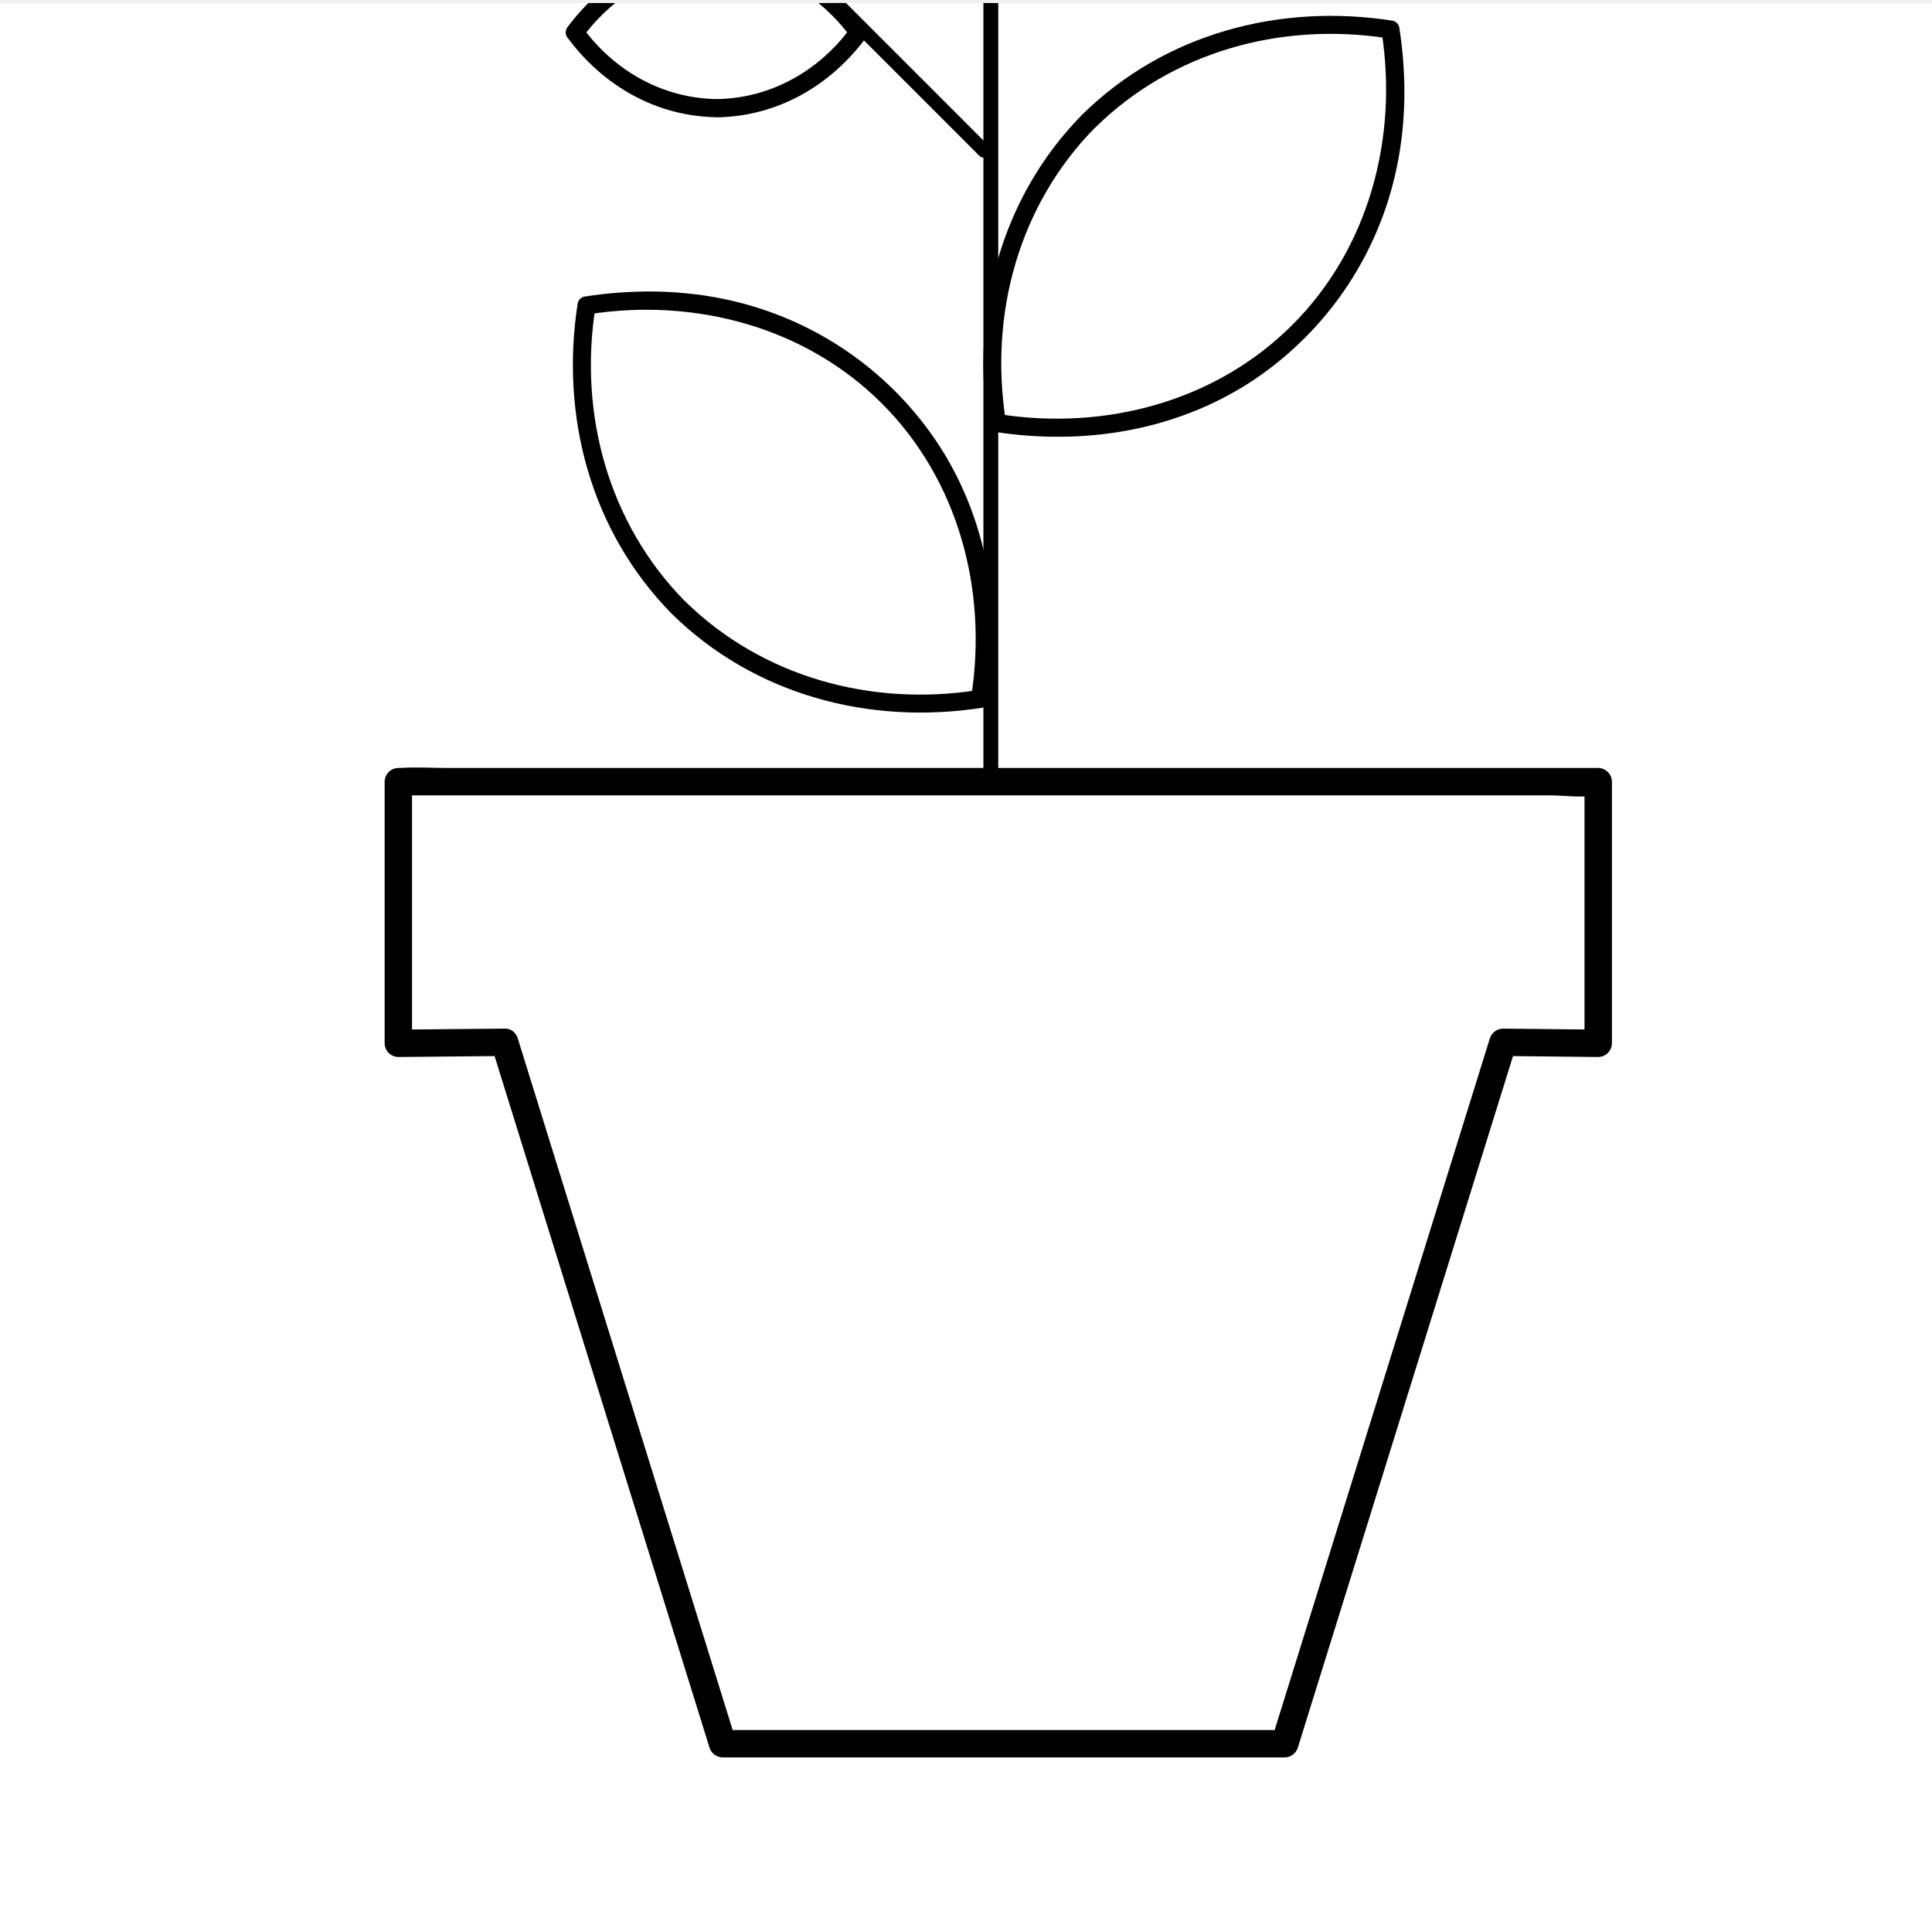
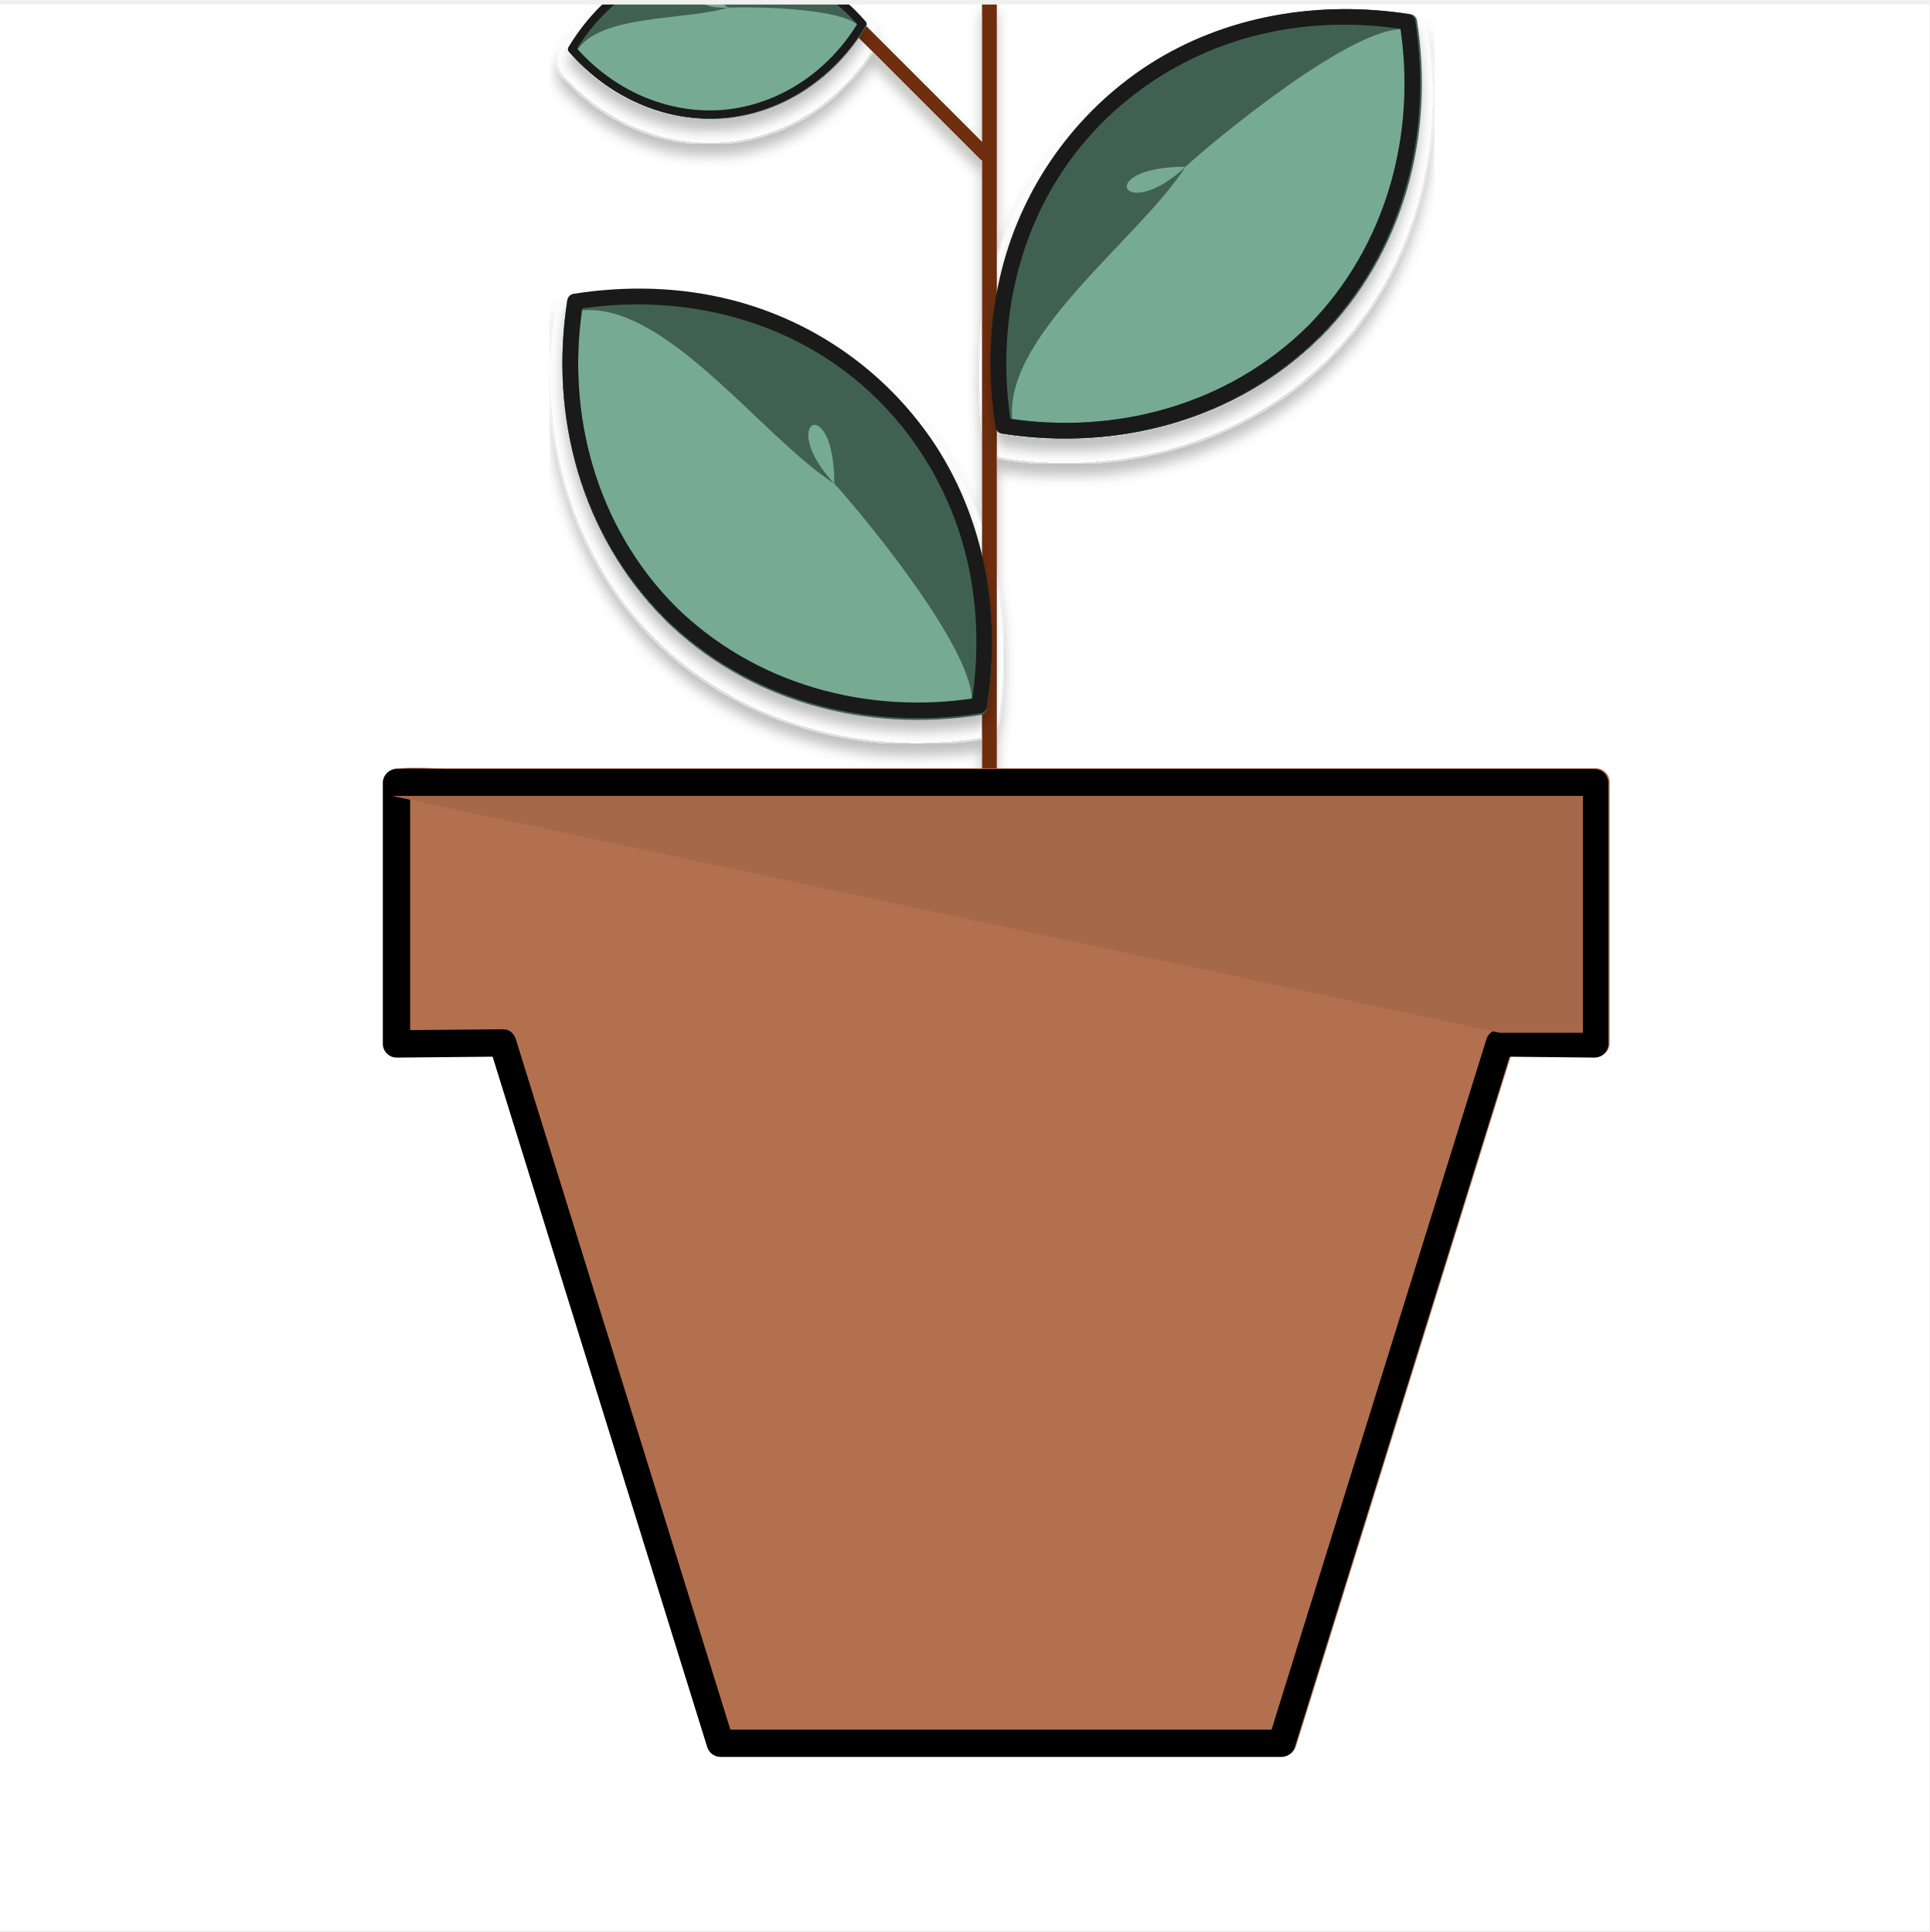
- <svg xmlns="http://www.w3.org/2000/svg" id="Layer_1" data-name="Layer 1" viewBox="0 0 635 635">
+ <svg xmlns="http://www.w3.org/2000/svg" width="635" height="636" viewBox="0 0 635 636" fill="none">
+   <g clip-path="url(#clip0_1_324)">
+     <path d="M635 1.5H0V636.5H635V1.5Z" fill="white" />
+     <mask id="mask0_1_324" style="mask-type:luminance" maskUnits="userSpaceOnUse" x="0" y="1" width="635" height="636">
+       <path d="M635 1.5H0V636.5H635V1.5Z" fill="white" />
+     </mask>
+     <g mask="url(#mask0_1_324)">
+       <g filter="url(#filter0_d_1_324)">
+         <path d="M324.531 51.786L325.16 51.157C325.867 50.45 326.33 49.767 326.193 49.63L284.261 7.698C284.125 7.562 283.441 8.024 282.734 8.731L282.105 9.36C281.398 10.067 280.936 10.751 281.072 10.887L323.004 52.819C323.141 52.956 323.824 52.493 324.531 51.786Z" fill="#6F2E0E" />
+         <path d="M323.22 257.08C323.22 258.428 324.312 259.52 325.66 259.52C327.008 259.52 328.1 258.428 328.1 257.08L328.1 -227.66C328.1 -229.008 327.008 -230.1 325.66 -230.1C324.312 -230.1 323.22 -229.008 323.22 -227.66L323.22 257.08Z" fill="#6E2E0E" />
+         <g filter="url(#filter1_d_1_324)">
+           <path d="M296.98 228.064C271.082 201.916 291.251 224.868 296.98 188.842L279.258 172.718L261.535 156.593C289.63 152.113 220.593 142.607 244.684 158.046C267.375 172.572 263.081 189.574 269.961 215.571C274.289 231.963 304.005 207.86 301.338 224.578L322.861 209.179L316.446 206.855C280.42 212.596 267.044 167.383 240.907 141.485C238.513 139.115 215.927 201.004 218.321 203.375C245.87 230.685 284.952 241.057 322.861 235.014C323.302 234.904 323.705 234.676 324.026 234.354C324.348 234.033 324.575 233.63 324.685 233.189C329.409 203.555 324.412 172.543 307.974 147.139C292.353 123.188 268.29 105.994 240.57 98.975C223.528 94.651 205.811 94.25 188.489 97.01C188.048 97.121 187.645 97.349 187.323 97.67C187 97.992 186.771 98.394 186.659 98.835C180.627 136.744 191.011 175.826 218.315 203.369C220.686 205.769 299.351 230.458 296.98 228.064Z" fill="#77AA93" />
+         </g>
+         <path d="M222.144 200C196.246 173.852 186.118 136.565 191.847 100.545L189.999 102.375C218.094 97.895 250.518 143.769 274.609 159.208C255.365 138.58 274.609 128.702 274.609 159.208C281.927 167.052 322.424 215.404 319.757 232.121L321.582 230.291C285.556 236.038 248.268 225.898 222.132 200C219.738 197.624 216.037 201.325 218.437 203.696C245.985 231.006 285.067 241.378 322.976 235.335C323.417 235.224 323.819 234.995 324.14 234.674C324.461 234.353 324.69 233.951 324.801 233.51C329.525 203.876 324.528 172.864 308.089 147.454C292.468 123.505 268.405 106.312 240.686 99.296C223.643 94.967 205.926 94.572 188.605 97.332C188.163 97.442 187.76 97.669 187.437 97.991C187.115 98.312 186.886 98.715 186.774 99.156C180.76 137.059 191.161 176.147 218.471 203.696C220.796 206.09 224.515 202.406 222.144 200Z" fill="#406152" />
+         <path d="M222.144 199.419C196.246 173.271 186.118 135.984 191.847 99.964L189.999 101.794C218.094 97.314 247.525 102.271 271.616 117.71C294.306 132.236 310.64 155.194 317.52 181.197C321.855 197.589 322.424 214.823 319.757 231.54L321.582 229.71C285.556 235.457 248.268 225.317 222.132 199.419C219.738 197.042 216.037 200.744 218.437 203.115C245.985 230.425 285.067 240.797 322.976 234.754C323.417 234.643 323.819 234.414 324.14 234.093C324.461 233.772 324.69 233.37 324.801 232.929C329.525 203.295 324.528 172.283 308.089 146.873C292.468 122.924 268.405 105.731 240.686 98.715C223.643 94.385 205.926 93.99 188.605 96.751C188.163 96.861 187.76 97.088 187.437 97.41C187.115 97.731 186.886 98.134 186.774 98.575C180.76 136.478 191.161 175.566 218.471 203.115C220.796 205.509 224.515 201.825 222.144 199.419Z" fill="#1A1A1A" />
+         <g filter="url(#filter2_d_1_324)">
+           <path d="M273.833 16.326C255.138 17.871 270.708 17.516 258.518 3.475L246.415 5.112L234.313 6.749C241.768 -5.689 215.437 18.153 229.359 13.805C242.465 9.704 247.697 16.951 260.102 22.783C267.921 26.463 268.246 6.963 273.9 13.482L274.939 0.033L271.93 1.776C262.368 17.724 240.331 8.133 221.655 9.854C219.945 10.011 236.711 39.108 238.421 38.95C258.11 37.141 274.966 25.279 285.026 8.497C285.128 8.289 285.171 8.057 285.151 7.826C285.131 7.595 285.048 7.374 284.912 7.187C274.888 -4.367 261.142 -12.577 245.837 -14.482C231.366 -16.229 216.768 -12.467 204.945 -3.943C197.673 1.295 191.712 8.081 187.115 15.749C187.013 15.958 186.97 16.19 186.99 16.421C187.01 16.652 187.092 16.873 187.227 17.062C200.053 31.837 218.716 40.588 238.417 38.951C240.13 38.811 275.545 16.184 273.833 16.326Z" fill="#77AA93" />
+         </g>
+         <path d="M238.356 36.352C219.66 37.897 201.783 29.635 189.595 15.596L189.704 16.917C197.16 4.48 225.696 6.849 239.617 2.501C225.258 3.256 227.706 -7.494 239.617 2.501C245.078 2.213 277.227 2.243 282.88 8.761L282.763 7.449C273.204 23.399 257.028 34.636 238.352 36.356C236.639 36.513 236.872 39.171 238.584 39.01C258.274 37.202 275.129 25.339 285.19 8.557C285.291 8.349 285.333 8.117 285.313 7.886C285.293 7.656 285.211 7.435 285.075 7.247C275.052 -4.307 261.305 -12.517 245.997 -14.423C231.528 -16.17 216.931 -12.408 205.109 -3.883C197.834 1.353 191.875 8.142 187.278 15.809C187.176 16.018 187.133 16.25 187.153 16.481C187.173 16.712 187.255 16.934 187.391 17.122C200.22 31.889 218.891 40.635 238.595 38.997C240.292 38.874 240.072 36.215 238.356 36.352Z" fill="#406152" />
+         <path d="M238.129 36.162C219.433 37.707 201.556 29.445 189.368 15.406L189.477 16.727C196.933 4.289 208.511 -5.579 222.433 -9.927C235.539 -14.028 249.855 -12.883 262.263 -7.05C270.084 -3.372 277 2.052 282.653 8.571L282.536 7.259C272.977 23.209 256.801 34.446 238.125 36.166C236.413 36.322 236.645 38.98 238.357 38.82C258.047 37.011 274.902 25.149 284.963 8.367C285.064 8.158 285.106 7.927 285.086 7.696C285.066 7.465 284.984 7.244 284.848 7.057C274.825 -4.497 261.078 -12.707 245.771 -14.614C231.301 -16.361 216.704 -12.598 204.882 -4.073C197.608 1.163 191.649 7.951 187.051 15.619C186.949 15.828 186.906 16.06 186.926 16.291C186.946 16.522 187.028 16.743 187.164 16.932C199.993 31.698 218.664 40.444 238.368 38.806C240.065 38.683 239.845 36.024 238.129 36.162Z" fill="#1A1A1A" />
+         <g filter="url(#filter3_d_1_324)">
+           <path d="M459.064 32.519C432.916 58.417 455.868 38.248 419.842 32.519L403.717 50.241L387.593 67.963C383.113 39.869 373.607 108.905 389.046 84.814C403.572 62.124 420.574 66.418 446.571 59.538C462.963 55.209 438.86 25.493 455.578 28.16L440.179 6.638L437.855 13.053C443.596 49.079 398.383 62.455 372.485 88.591C370.114 90.985 432.004 113.571 434.375 111.177C461.685 83.629 472.057 44.547 466.014 6.638C465.904 6.197 465.676 5.794 465.354 5.473C465.033 5.151 464.63 4.923 464.189 4.813C434.555 0.089 403.543 5.086 378.139 21.525C354.188 37.146 336.994 61.209 329.974 88.928C325.651 105.971 325.25 123.688 328.01 141.009C328.121 141.451 328.349 141.854 328.67 142.176C328.992 142.498 329.394 142.728 329.835 142.84C367.744 148.871 406.826 138.488 434.369 111.183C436.769 108.812 461.458 30.148 459.064 32.519Z" fill="#77AA93" />
+         </g>
+         <path d="M431 107.355C404.852 133.253 367.565 143.381 331.545 137.652L333.375 139.499C328.895 111.405 374.769 78.981 390.208 54.89C369.58 74.134 359.702 54.89 390.208 54.89C398.052 47.571 446.404 7.074 463.121 9.742L461.291 7.917C467.038 43.943 456.898 81.23 431 107.366C428.623 109.76 432.325 113.462 434.696 111.062C462.006 83.514 472.378 44.431 466.335 6.522C466.224 6.082 465.995 5.68 465.674 5.358C465.353 5.037 464.951 4.809 464.51 4.698C434.876 -0.026 403.864 4.971 378.454 21.409C354.505 37.031 337.312 61.094 330.295 88.813C325.966 105.856 325.571 123.572 328.331 140.894C328.442 141.336 328.669 141.739 328.991 142.061C329.312 142.384 329.715 142.613 330.156 142.724C368.059 148.738 407.147 138.337 434.696 111.027C437.09 108.703 433.406 104.984 431 107.355Z" fill="#406152" />
+         <path d="M430.419 107.355C404.271 133.253 366.984 143.381 330.964 137.652L332.794 139.499C328.314 111.405 333.27 81.974 348.709 57.883C363.236 35.192 386.194 18.858 412.197 11.979C428.589 7.644 445.823 7.074 462.54 9.742L460.71 7.917C466.457 43.943 456.317 81.23 430.419 107.366C428.042 109.76 431.744 113.462 434.114 111.062C461.425 83.514 471.797 44.431 465.754 6.522C465.642 6.082 465.414 5.68 465.093 5.358C464.772 5.037 464.369 4.809 463.929 4.698C434.295 -0.026 403.283 4.971 377.873 21.409C353.924 37.031 336.731 61.094 329.714 88.813C325.385 105.856 324.99 123.572 327.75 140.894C327.86 141.336 328.088 141.739 328.41 142.061C328.731 142.384 329.134 142.613 329.575 142.724C367.478 148.738 406.566 138.337 434.114 111.027C436.508 108.703 432.825 104.984 430.419 107.355Z" fill="#1A1A1A" />
+       </g>
+     </g>
+     <path d="M165.85 338.58L130.92 338.91L135.42 343.41L489.41 356L493.99 338.58L130.92 261.91H509.21C514.02 261.91 519.83 262.8 524.59 261.91C524.823 261.89 525.057 261.89 525.29 261.91L520.79 257.41V343.41L525.29 338.91L493.99 338.58C493.009 338.596 490.431 338.045 489.65 338.638C488.869 339.232 489.927 340.939 489.65 341.88H273L335 539L417.91 572.44L422.25 569.13H237.51L241.84 572.44H417.91L179.09 370.5L280 569.13L450.94 344.26C449.22 338.75 159.78 338.68 161.51 344.23L185.82 422.5L224.26 546.16L233.17 574.82C233.447 575.761 234.018 576.589 234.798 577.182C235.579 577.776 236.529 578.105 237.51 578.12H422.25C423.231 578.105 424.181 577.776 424.961 577.182C425.742 576.589 426.313 575.761 426.59 574.82L450.94 496.58L489.41 372.92L498.33 344.26L494 347.58L525.3 347.91C526.488 347.892 527.622 347.412 528.462 346.572C529.302 345.732 529.782 344.598 529.8 343.41V257.41C529.782 256.222 529.302 255.088 528.462 254.248C527.622 253.408 526.488 252.928 525.3 252.91H147C141.92 252.91 136.69 252.56 131.62 252.91C131.39 252.91 131.15 252.91 130.92 252.91C129.732 252.928 128.598 253.408 127.758 254.248C126.918 255.088 126.438 256.222 126.42 257.41V343.41C126.438 344.598 126.918 345.732 127.758 346.572C128.598 347.412 129.732 347.892 130.92 347.91L165.85 347.58C171.63 347.5 171.65 338.5 165.85 338.58Z" fill="#B2704E" />
+     <path d="M165.43 338.826L130.5 339.156L135 343.656V257.656L130.5 262.156H508.79C513.6 262.156 519.41 263.046 524.17 262.156C524.403 262.136 524.637 262.136 524.87 262.156L520.37 257.656V343.656L524.87 339.156L493.57 338.826C492.589 338.841 491.639 339.17 490.858 339.763C490.078 340.357 489.507 341.185 489.23 342.126L464.89 420.366L426.41 544.026L417.49 572.686L421.83 569.376H237.09L241.42 572.686L217.11 494.446L178.67 370.746L169.77 342.086C168.05 336.576 159.36 338.926 161.09 344.476L185.4 422.746L223.84 546.406L232.75 575.066C233.027 576.006 233.598 576.834 234.378 577.428C235.159 578.021 236.109 578.35 237.09 578.366H421.83C422.811 578.35 423.761 578.021 424.542 577.428C425.322 576.834 425.893 576.006 426.17 575.066L450.52 496.826L488.99 373.166L497.91 344.506L493.58 347.826L524.88 348.156C526.068 348.137 527.202 347.658 528.042 346.818C528.882 345.978 529.362 344.843 529.38 343.656V257.656C529.362 256.468 528.882 255.334 528.042 254.494C527.202 253.654 526.068 253.174 524.88 253.156H146.58C141.5 253.156 136.27 252.806 131.2 253.156C130.97 253.156 130.73 253.156 130.5 253.156C129.312 253.174 128.178 253.654 127.338 254.494C126.498 255.334 126.018 256.468 126 257.656V343.656C126.018 344.843 126.498 345.978 127.338 346.818C128.178 347.658 129.312 348.137 130.5 348.156L165.43 347.826C171.21 347.746 171.23 338.746 165.43 338.826Z" fill="black" />
+     <path d="M521 340V262H129L493.651 340H521Z" fill="#A56848" />
+   </g>
  <defs>
-     <style>.cls-1{fill:none;}.cls-2{fill:#fff;}.cls-3{clip-path:url(#clip-path);}</style>
-     <clipPath id="clip-path">
-       <rect class="cls-1" y="1" width="635" height="635" />
+     <filter id="filter0_d_1_324" x="181" y="-230.1" width="291" height="497.62" filterUnits="userSpaceOnUse" color-interpolation-filters="sRGB">
+       <feFlood flood-opacity="0" result="BackgroundImageFix" />
+       <feColorMatrix in="SourceAlpha" type="matrix" values="0 0 0 0 0 0 0 0 0 0 0 0 0 0 0 0 0 0 127 0" result="hardAlpha" />
+       <feOffset dy="4" />
+       <feGaussianBlur stdDeviation="2" />
+       <feComposite in2="hardAlpha" operator="out" />
+       <feColorMatrix type="matrix" values="0 0 0 0 0 0 0 0 0 0 0 0 0 0 0 0 0 0 0.25 0" />
+       <feBlend mode="normal" in2="BackgroundImageFix" result="effect1_dropShadow_1_324" />
+       <feBlend mode="normal" in="SourceGraphic" in2="effect1_dropShadow_1_324" result="shape" />
+     </filter>
+     <filter id="filter1_d_1_324" x="181" y="95.262" width="149.383" height="149.417" filterUnits="userSpaceOnUse" color-interpolation-filters="sRGB">
+       <feFlood flood-opacity="0" result="BackgroundImageFix" />
+       <feColorMatrix in="SourceAlpha" type="matrix" values="0 0 0 0 0 0 0 0 0 0 0 0 0 0 0 0 0 0 127 0" result="hardAlpha" />
+       <feOffset dy="4" />
+       <feGaussianBlur stdDeviation="2" />
+       <feComposite in2="hardAlpha" operator="out" />
+       <feColorMatrix type="matrix" values="0 0 0 0 0 0 0 0 0 0 0 0 0 0 0 0 0 0 0.25 0" />
+       <feBlend mode="normal" in2="BackgroundImageFix" result="effect1_dropShadow_1_324" />
+       <feBlend mode="normal" in="SourceGraphic" in2="effect1_dropShadow_1_324" result="shape" />
+     </filter>
+     <filter id="filter2_d_1_324" x="182.985" y="-14.9" width="106.17" height="62.047" filterUnits="userSpaceOnUse" color-interpolation-filters="sRGB">
+       <feFlood flood-opacity="0" result="BackgroundImageFix" />
+       <feColorMatrix in="SourceAlpha" type="matrix" values="0 0 0 0 0 0 0 0 0 0 0 0 0 0 0 0 0 0 127 0" result="hardAlpha" />
+       <feOffset dy="4" />
+       <feGaussianBlur stdDeviation="2" />
+       <feComposite in2="hardAlpha" operator="out" />
+       <feColorMatrix type="matrix" values="0 0 0 0 0 0 0 0 0 0 0 0 0 0 0 0 0 0 0.25 0" />
+       <feBlend mode="normal" in2="BackgroundImageFix" result="effect1_dropShadow_1_324" />
+       <feBlend mode="normal" in="SourceGraphic" in2="effect1_dropShadow_1_324" result="shape" />
+     </filter>
+     <filter id="filter3_d_1_324" x="322.262" y="3.115" width="149.417" height="149.383" filterUnits="userSpaceOnUse" color-interpolation-filters="sRGB">
+       <feFlood flood-opacity="0" result="BackgroundImageFix" />
+       <feColorMatrix in="SourceAlpha" type="matrix" values="0 0 0 0 0 0 0 0 0 0 0 0 0 0 0 0 0 0 127 0" result="hardAlpha" />
+       <feOffset dy="4" />
+       <feGaussianBlur stdDeviation="2" />
+       <feComposite in2="hardAlpha" operator="out" />
+       <feColorMatrix type="matrix" values="0 0 0 0 0 0 0 0 0 0 0 0 0 0 0 0 0 0 0.25 0" />
+       <feBlend mode="normal" in2="BackgroundImageFix" result="effect1_dropShadow_1_324" />
+       <feBlend mode="normal" in="SourceGraphic" in2="effect1_dropShadow_1_324" result="shape" />
+     </filter>
+     <clipPath id="clip0_1_324">
+       <rect width="635" height="635" fill="white" transform="translate(0 0.5)" />
    </clipPath>
  </defs>
-   <rect class="cls-2" y="1" width="635" height="635" />
-   <g class="cls-3">
-     <path d="M165.85,338.08l-34.93.33,4.5,4.5v-86l-4.5,4.5H509.21c4.81,0,10.62.89,15.38,0a4.09,4.09,0,0,1,.7,0l-4.5-4.5v86l4.5-4.5-31.3-.33a4.6,4.6,0,0,0-4.34,3.3l-24.34,78.24L426.83,543.28l-8.92,28.66,4.34-3.31H237.51l4.33,3.31L217.53,493.7,179.09,370l-8.9-28.66c-1.72-5.51-10.41-3.16-8.68,2.39L185.82,422l38.44,123.66,8.91,28.66a4.6,4.6,0,0,0,4.34,3.3H422.25a4.6,4.6,0,0,0,4.34-3.3l24.35-78.24,38.47-123.66,8.92-28.66L494,347.08l31.3.33a4.57,4.57,0,0,0,4.5-4.5v-86a4.57,4.57,0,0,0-4.5-4.5H147c-5.08,0-10.31-.35-15.38,0-.23,0-.47,0-.7,0a4.57,4.57,0,0,0-4.5,4.5v86a4.57,4.57,0,0,0,4.5,4.5l34.93-.33C171.63,347,171.65,338,165.85,338.08Z" />
-     <rect x="323.23" y="-230.61" width="4.88" height="489.62" rx="2.44" transform="translate(651.33 28.41) rotate(180)" />
-     <path d="M225,197.48C200,172,190.21,136.21,195.67,101.19l-2.09,2.09c34.8-5.43,71.09,4.15,96.29,29.35s34.78,61.49,29.35,96.29l2.09-2.09c-35,5.47-70.82-4.28-96.29-29.35-2.75-2.71-7,1.52-4.24,4.24,27.1,26.68,64.94,36.7,102.13,30.89a2.88,2.88,0,0,0,2.09-2.09c4.54-29.06-.23-59.3-16.39-84.2a111.18,111.18,0,0,0-64.35-46.55c-17.09-4.57-34.85-5-52.28-2.27a2.88,2.88,0,0,0-2.09,2.09c-5.81,37.19,4.21,75,30.89,102.13C223.49,204.48,227.74,200.23,225,197.48Z" />
-     <path d="M359.91,42C385.38,16.88,421.18,7.13,456.2,12.6l-2.09-2.1c5.43,34.8-4.15,71.09-29.35,96.29s-61.49,34.78-96.29,29.35l2.09,2.09c-5.47-35,4.28-70.82,29.35-96.28,2.71-2.76-1.53-7-4.24-4.25C329,64.8,319,102.64,324.78,139.83a2.89,2.89,0,0,0,2.09,2.1c29.06,4.53,59.3-.23,84.2-16.4a111.15,111.15,0,0,0,46.55-64.35c4.57-17.09,5-34.85,2.27-52.27a2.88,2.88,0,0,0-2.09-2.1C420.61,1,382.77,11,355.67,37.7,352.91,40.42,357.16,44.66,359.91,42Z" />
-     <rect x="212.83" y="-213.99" width="4.51" height="310.42" rx="1.81" transform="translate(325.62 -252.43) rotate(135)" />
-     <path d="M235.58,32.57c-17.8-.28-33.55-9.2-44-23.42v3c10.37-14,26.33-23.42,44-23.42s33.67,9.37,44,23.42v-3c-10.49,14.22-26.24,23.14-44,23.42-3.85.06-3.87,6.06,0,6,20.07-.32,37.44-10.42,49.22-26.39a2.9,2.9,0,0,0,0-3c-11.64-15.78-29.25-26.39-49.22-26.39S198-6.63,186.36,9.15a2.9,2.9,0,0,0,0,3c11.79,16,29.15,26.07,49.22,26.39C239.45,38.63,239.45,32.63,235.58,32.57Z" />
-   </g>
</svg>
